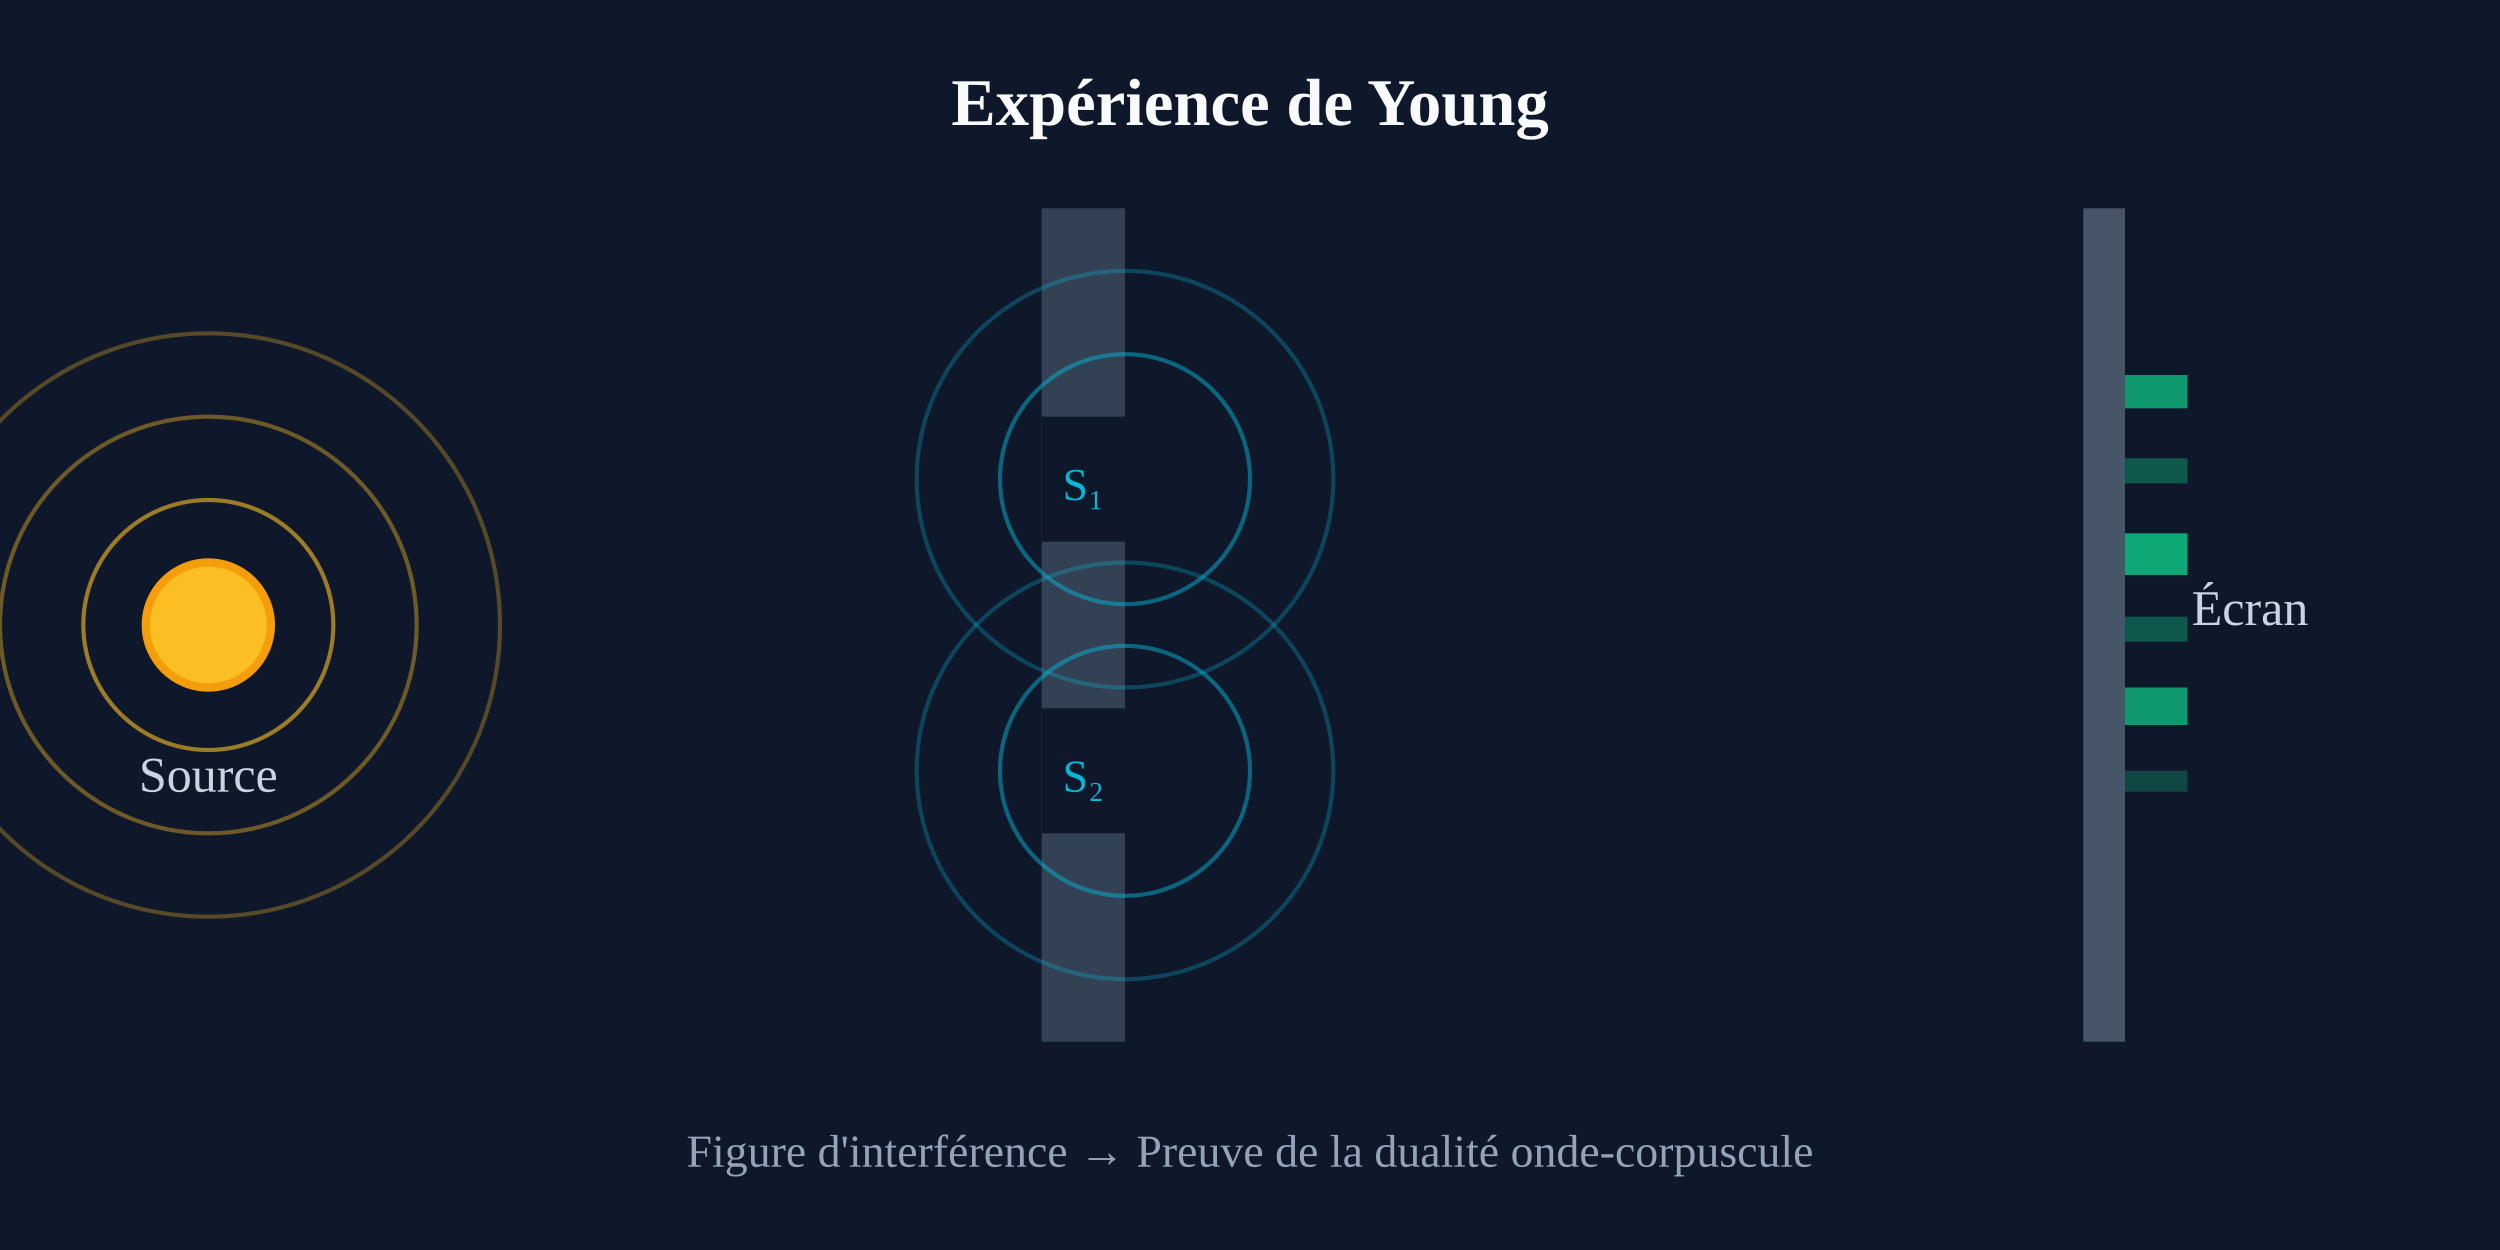
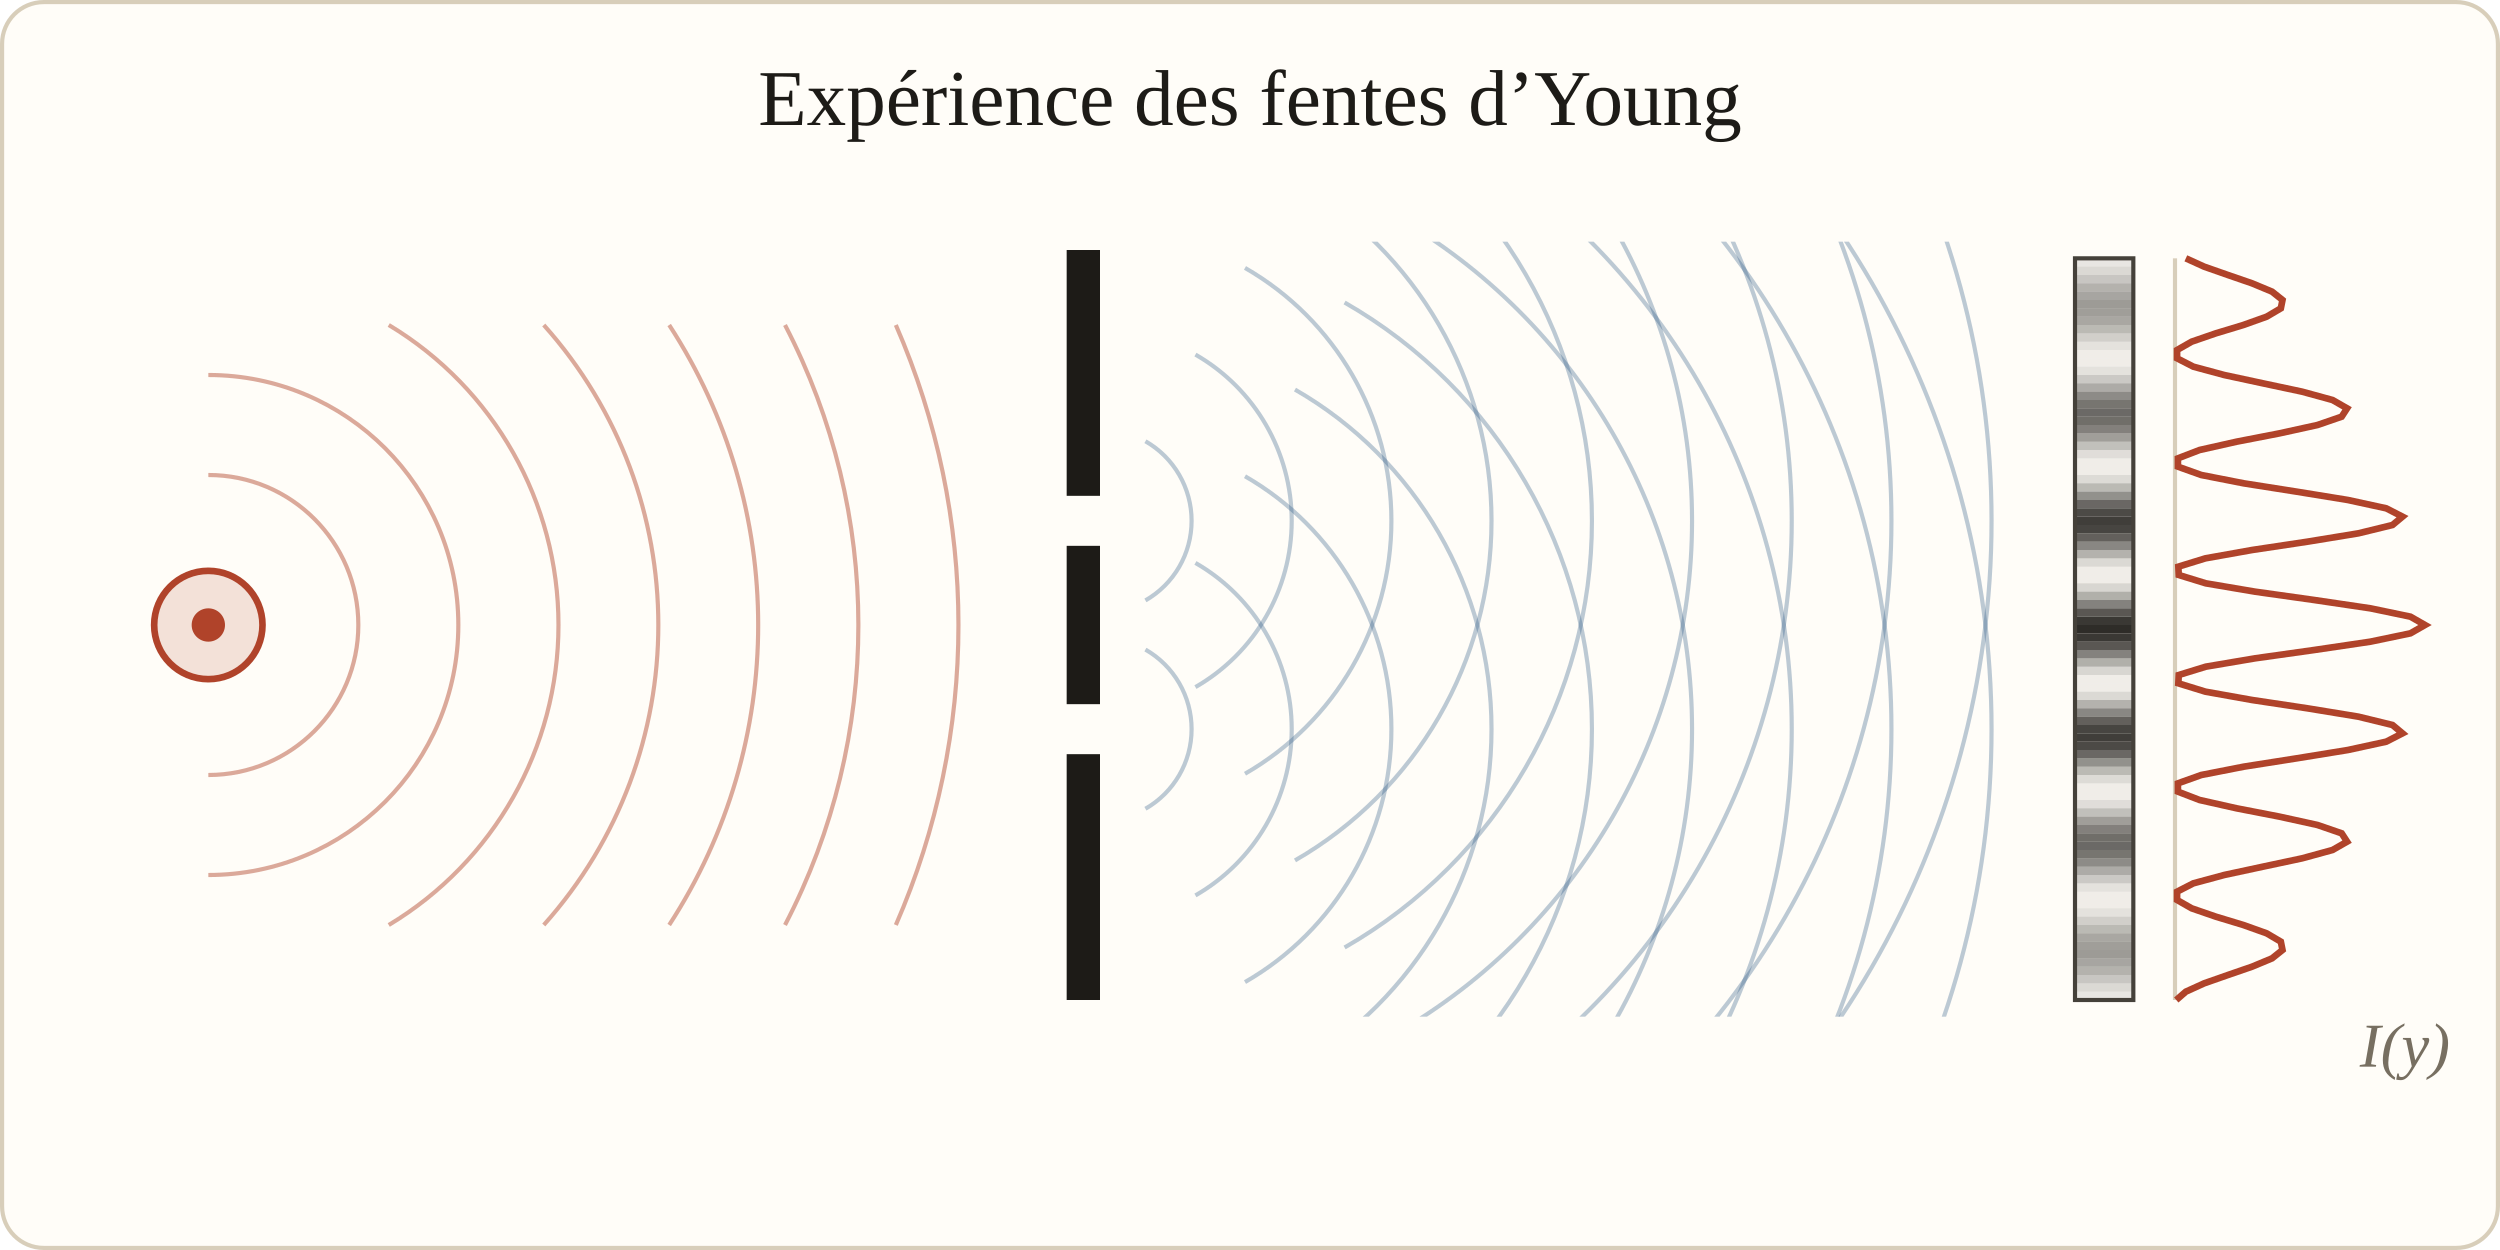
- <svg xmlns="http://www.w3.org/2000/svg" width="600" height="300">
-   <rect width="600" height="300" fill="#0f172a" />
-   <circle cx="50" cy="150" r="15" fill="#fbbf24" stroke="#f59e0b" stroke-width="2" />
-   <text x="50" y="190" text-anchor="middle" fill="#cbd5e1" font-size="12">Source</text>
-   <rect x="250" y="50" width="20" height="200" fill="#334155" />
-   <rect x="250" y="100" width="20" height="30" fill="#0f172a" />
-   <rect x="250" y="170" width="20" height="30" fill="#0f172a" />
-   <text x="260" y="120" text-anchor="middle" fill="#06b6d4" font-size="11">S₁</text>
-   <text x="260" y="190" text-anchor="middle" fill="#06b6d4" font-size="11">S₂</text>
-   <circle cx="50" cy="150" r="30" fill="none" stroke="#fbbf24" stroke-width="1" opacity="0.6" />
-   <circle cx="50" cy="150" r="50" fill="none" stroke="#fbbf24" stroke-width="1" opacity="0.4" />
-   <circle cx="50" cy="150" r="70" fill="none" stroke="#fbbf24" stroke-width="1" opacity="0.3" />
-   <circle cx="270" cy="115" r="30" fill="none" stroke="#06b6d4" stroke-width="1" opacity="0.5" />
-   <circle cx="270" cy="115" r="50" fill="none" stroke="#06b6d4" stroke-width="1" opacity="0.3" />
-   <circle cx="270" cy="185" r="30" fill="none" stroke="#06b6d4" stroke-width="1" opacity="0.5" />
-   <circle cx="270" cy="185" r="50" fill="none" stroke="#06b6d4" stroke-width="1" opacity="0.3" />
-   <rect x="500" y="50" width="10" height="200" fill="#475569" />
-   <text x="540" y="150" text-anchor="middle" fill="#cbd5e1" font-size="12">Écran</text>
-   <rect x="510" y="90" width="15" height="8" fill="#10b981" opacity="0.8" />
-   <rect x="510" y="110" width="15" height="6" fill="#10b981" opacity="0.4" />
-   <rect x="510" y="128" width="15" height="10" fill="#10b981" opacity="0.9" />
-   <rect x="510" y="148" width="15" height="6" fill="#10b981" opacity="0.4" />
-   <rect x="510" y="165" width="15" height="9" fill="#10b981" opacity="0.8" />
-   <rect x="510" y="185" width="15" height="5" fill="#10b981" opacity="0.3" />
-   <text x="300" y="30" text-anchor="middle" fill="#f8fafc" font-size="16" font-weight="bold">Expérience de Young</text>
-   <text x="300" y="280" text-anchor="middle" fill="#94a3b8" font-size="11">Figure d'interférence → Preuve de la dualité onde-corpuscule</text>
+ <svg xmlns="http://www.w3.org/2000/svg" width="600" height="300" viewBox="0 0 600 300" lang="fr" role="img" aria-label="Expérience des fentes d’Young">
+   <rect x="0.5" y="0.5" width="599" height="299" rx="10" fill="#fffdf8" stroke="#d8ceba" />
+   <text x="300" y="30" text-anchor="middle" font-family="Newsreader, 'Iowan Old Style', Georgia, 'Times New Roman', serif" font-size="19" fill="#1d1b17">Expérience des fentes d’Young</text>
+   <circle cx="50" cy="150" r="13" fill="#f3e1d8" stroke="#b0432a" stroke-width="1.6" />
+   <circle cx="50" cy="150" r="4" fill="#b0432a" />
+   <path d="M50.0,114.0 A36,36 0 0 1 50.0,186.0" fill="none" stroke="#b0432a" stroke-opacity="0.45" />
+   <path d="M50.0,90.0 A60,60 0 0 1 50.0,210.0" fill="none" stroke="#b0432a" stroke-opacity="0.45" />
+   <path d="M93.3,78.0 A84,84 0 0 1 93.3,222.0" fill="none" stroke="#b0432a" stroke-opacity="0.45" />
+   <path d="M130.5,78.0 A108,108 0 0 1 130.5,222.0" fill="none" stroke="#b0432a" stroke-opacity="0.45" />
+   <path d="M160.6,78.0 A132,132 0 0 1 160.6,222.0" fill="none" stroke="#b0432a" stroke-opacity="0.45" />
+   <path d="M188.4,78.0 A156,156 0 0 1 188.4,222.0" fill="none" stroke="#b0432a" stroke-opacity="0.45" />
+   <path d="M215.0,78.0 A180,180 0 0 1 215.0,222.0" fill="none" stroke="#b0432a" stroke-opacity="0.45" />
+   <rect x="256" y="60" width="8" height="59" fill="#1d1b17" />
+   <rect x="256" y="131" width="8" height="38" fill="#1d1b17" />
+   <rect x="256" y="181" width="8" height="59" fill="#1d1b17" />
+   <clipPath id="zone">
+     <rect x="264" y="58" width="230" height="186" />
+   </clipPath>
+   <g clip-path="url(#zone)">
+     <path d="M274.9,105.9 A22,22 0 0 1 274.9,144.1" fill="none" stroke="#2c5a85" stroke-opacity="0.32" />
+     <path d="M286.9,85.1 A46,46 0 0 1 286.9,164.9" fill="none" stroke="#2c5a85" stroke-opacity="0.32" />
+     <path d="M298.8,64.3 A70,70 0 0 1 298.8,185.7" fill="none" stroke="#2c5a85" stroke-opacity="0.32" />
+     <path d="M310.8,43.5 A94,94 0 0 1 310.8,206.5" fill="none" stroke="#2c5a85" stroke-opacity="0.32" />
+     <path d="M322.7,22.6 A118,118 0 0 1 322.7,227.4" fill="none" stroke="#2c5a85" stroke-opacity="0.32" />
+     <path d="M334.7,1.8 A142,142 0 0 1 334.7,248.2" fill="none" stroke="#2c5a85" stroke-opacity="0.32" />
+     <path d="M346.6,-19.0 A166,166 0 0 1 346.6,269.0" fill="none" stroke="#2c5a85" stroke-opacity="0.32" />
+     <path d="M358.5,-39.8 A190,190 0 0 1 358.5,289.8" fill="none" stroke="#2c5a85" stroke-opacity="0.32" />
+     <path d="M370.5,-60.6 A214,214 0 0 1 370.5,310.6" fill="none" stroke="#2c5a85" stroke-opacity="0.32" />
+     <path d="M274.9,155.9 A22,22 0 0 1 274.9,194.1" fill="none" stroke="#2c5a85" stroke-opacity="0.32" />
+     <path d="M286.9,135.1 A46,46 0 0 1 286.9,214.9" fill="none" stroke="#2c5a85" stroke-opacity="0.32" />
+     <path d="M298.8,114.3 A70,70 0 0 1 298.8,235.7" fill="none" stroke="#2c5a85" stroke-opacity="0.32" />
+     <path d="M310.8,93.5 A94,94 0 0 1 310.8,256.5" fill="none" stroke="#2c5a85" stroke-opacity="0.32" />
+     <path d="M322.7,72.6 A118,118 0 0 1 322.7,277.4" fill="none" stroke="#2c5a85" stroke-opacity="0.32" />
+     <path d="M334.7,51.8 A142,142 0 0 1 334.7,298.2" fill="none" stroke="#2c5a85" stroke-opacity="0.32" />
+     <path d="M346.6,31.0 A166,166 0 0 1 346.6,319.0" fill="none" stroke="#2c5a85" stroke-opacity="0.32" />
+     <path d="M358.5,10.2 A190,190 0 0 1 358.5,339.8" fill="none" stroke="#2c5a85" stroke-opacity="0.32" />
+     <path d="M370.5,-10.6 A214,214 0 0 1 370.5,360.6" fill="none" stroke="#2c5a85" stroke-opacity="0.32" />
+   </g>
+   <rect x="498" y="62" width="14" height="2" fill="#1d1b17" fill-opacity="0.10" />
+   <rect x="498" y="64" width="14" height="2" fill="#1d1b17" fill-opacity="0.16" />
+   <rect x="498" y="66" width="14" height="2" fill="#1d1b17" fill-opacity="0.24" />
+   <rect x="498" y="68" width="14" height="2" fill="#1d1b17" fill-opacity="0.33" />
+   <rect x="498" y="70" width="14" height="2" fill="#1d1b17" fill-opacity="0.39" />
+   <rect x="498" y="72" width="14" height="2" fill="#1d1b17" fill-opacity="0.43" />
+   <rect x="498" y="74" width="14" height="2" fill="#1d1b17" fill-opacity="0.42" />
+   <rect x="498" y="76" width="14" height="2" fill="#1d1b17" fill-opacity="0.38" />
+   <rect x="498" y="78" width="14" height="2" fill="#1d1b17" fill-opacity="0.30" />
+   <rect x="498" y="80" width="14" height="2" fill="#1d1b17" fill-opacity="0.20" />
+   <rect x="498" y="82" width="14" height="2" fill="#1d1b17" fill-opacity="0.12" />
+   <rect x="498" y="84" width="14" height="2" fill="#1d1b17" fill-opacity="0.07" />
+   <rect x="498" y="86" width="14" height="2" fill="#1d1b17" fill-opacity="0.07" />
+   <rect x="498" y="88" width="14" height="2" fill="#1d1b17" fill-opacity="0.12" />
+   <rect x="498" y="90" width="14" height="2" fill="#1d1b17" fill-opacity="0.23" />
+   <rect x="498" y="92" width="14" height="2" fill="#1d1b17" fill-opacity="0.36" />
+   <rect x="498" y="94" width="14" height="2" fill="#1d1b17" fill-opacity="0.50" />
+   <rect x="498" y="96" width="14" height="2" fill="#1d1b17" fill-opacity="0.60" />
+   <rect x="498" y="98" width="14" height="2" fill="#1d1b17" fill-opacity="0.65" />
+   <rect x="498" y="100" width="14" height="2" fill="#1d1b17" fill-opacity="0.63" />
+   <rect x="498" y="102" width="14" height="2" fill="#1d1b17" fill-opacity="0.55" />
+   <rect x="498" y="104" width="14" height="2" fill="#1d1b17" fill-opacity="0.42" />
+   <rect x="498" y="106" width="14" height="2" fill="#1d1b17" fill-opacity="0.27" />
+   <rect x="498" y="108" width="14" height="2" fill="#1d1b17" fill-opacity="0.14" />
+   <rect x="498" y="110" width="14" height="2" fill="#1d1b17" fill-opacity="0.07" />
+   <rect x="498" y="112" width="14" height="2" fill="#1d1b17" fill-opacity="0.07" />
+   <rect x="498" y="114" width="14" height="2" fill="#1d1b17" fill-opacity="0.15" />
+   <rect x="498" y="116" width="14" height="2" fill="#1d1b17" fill-opacity="0.30" />
+   <rect x="498" y="118" width="14" height="2" fill="#1d1b17" fill-opacity="0.48" />
+   <rect x="498" y="120" width="14" height="2" fill="#1d1b17" fill-opacity="0.66" />
+   <rect x="498" y="122" width="14" height="2" fill="#1d1b17" fill-opacity="0.79" />
+   <rect x="498" y="124" width="14" height="2" fill="#1d1b17" fill-opacity="0.84" />
+   <rect x="498" y="126" width="14" height="2" fill="#1d1b17" fill-opacity="0.81" />
+   <rect x="498" y="128" width="14" height="2" fill="#1d1b17" fill-opacity="0.69" />
+   <rect x="498" y="130" width="14" height="2" fill="#1d1b17" fill-opacity="0.52" />
+   <rect x="498" y="132" width="14" height="2" fill="#1d1b17" fill-opacity="0.33" />
+   <rect x="498" y="134" width="14" height="2" fill="#1d1b17" fill-opacity="0.16" />
+   <rect x="498" y="136" width="14" height="2" fill="#1d1b17" fill-opacity="0.07" />
+   <rect x="498" y="138" width="14" height="2" fill="#1d1b17" fill-opacity="0.07" />
+   <rect x="498" y="140" width="14" height="2" fill="#1d1b17" fill-opacity="0.17" />
+   <rect x="498" y="142" width="14" height="2" fill="#1d1b17" fill-opacity="0.34" />
+   <rect x="498" y="144" width="14" height="2" fill="#1d1b17" fill-opacity="0.54" />
+   <rect x="498" y="146" width="14" height="2" fill="#1d1b17" fill-opacity="0.73" />
+   <rect x="498" y="148" width="14" height="2" fill="#1d1b17" fill-opacity="0.87" />
+   <rect x="498" y="150" width="14" height="2" fill="#1d1b17" fill-opacity="0.92" />
+   <rect x="498" y="152" width="14" height="2" fill="#1d1b17" fill-opacity="0.87" />
+   <rect x="498" y="154" width="14" height="2" fill="#1d1b17" fill-opacity="0.73" />
+   <rect x="498" y="156" width="14" height="2" fill="#1d1b17" fill-opacity="0.54" />
+   <rect x="498" y="158" width="14" height="2" fill="#1d1b17" fill-opacity="0.34" />
+   <rect x="498" y="160" width="14" height="2" fill="#1d1b17" fill-opacity="0.17" />
+   <rect x="498" y="162" width="14" height="2" fill="#1d1b17" fill-opacity="0.07" />
+   <rect x="498" y="164" width="14" height="2" fill="#1d1b17" fill-opacity="0.07" />
+   <rect x="498" y="166" width="14" height="2" fill="#1d1b17" fill-opacity="0.16" />
+   <rect x="498" y="168" width="14" height="2" fill="#1d1b17" fill-opacity="0.33" />
+   <rect x="498" y="170" width="14" height="2" fill="#1d1b17" fill-opacity="0.52" />
+   <rect x="498" y="172" width="14" height="2" fill="#1d1b17" fill-opacity="0.69" />
+   <rect x="498" y="174" width="14" height="2" fill="#1d1b17" fill-opacity="0.81" />
+   <rect x="498" y="176" width="14" height="2" fill="#1d1b17" fill-opacity="0.84" />
+   <rect x="498" y="178" width="14" height="2" fill="#1d1b17" fill-opacity="0.79" />
+   <rect x="498" y="180" width="14" height="2" fill="#1d1b17" fill-opacity="0.66" />
+   <rect x="498" y="182" width="14" height="2" fill="#1d1b17" fill-opacity="0.48" />
+   <rect x="498" y="184" width="14" height="2" fill="#1d1b17" fill-opacity="0.30" />
+   <rect x="498" y="186" width="14" height="2" fill="#1d1b17" fill-opacity="0.15" />
+   <rect x="498" y="188" width="14" height="2" fill="#1d1b17" fill-opacity="0.07" />
+   <rect x="498" y="190" width="14" height="2" fill="#1d1b17" fill-opacity="0.07" />
+   <rect x="498" y="192" width="14" height="2" fill="#1d1b17" fill-opacity="0.14" />
+   <rect x="498" y="194" width="14" height="2" fill="#1d1b17" fill-opacity="0.27" />
+   <rect x="498" y="196" width="14" height="2" fill="#1d1b17" fill-opacity="0.42" />
+   <rect x="498" y="198" width="14" height="2" fill="#1d1b17" fill-opacity="0.55" />
+   <rect x="498" y="200" width="14" height="2" fill="#1d1b17" fill-opacity="0.63" />
+   <rect x="498" y="202" width="14" height="2" fill="#1d1b17" fill-opacity="0.65" />
+   <rect x="498" y="204" width="14" height="2" fill="#1d1b17" fill-opacity="0.60" />
+   <rect x="498" y="206" width="14" height="2" fill="#1d1b17" fill-opacity="0.50" />
+   <rect x="498" y="208" width="14" height="2" fill="#1d1b17" fill-opacity="0.36" />
+   <rect x="498" y="210" width="14" height="2" fill="#1d1b17" fill-opacity="0.23" />
+   <rect x="498" y="212" width="14" height="2" fill="#1d1b17" fill-opacity="0.12" />
+   <rect x="498" y="214" width="14" height="2" fill="#1d1b17" fill-opacity="0.07" />
+   <rect x="498" y="216" width="14" height="2" fill="#1d1b17" fill-opacity="0.07" />
+   <rect x="498" y="218" width="14" height="2" fill="#1d1b17" fill-opacity="0.12" />
+   <rect x="498" y="220" width="14" height="2" fill="#1d1b17" fill-opacity="0.20" />
+   <rect x="498" y="222" width="14" height="2" fill="#1d1b17" fill-opacity="0.30" />
+   <rect x="498" y="224" width="14" height="2" fill="#1d1b17" fill-opacity="0.38" />
+   <rect x="498" y="226" width="14" height="2" fill="#1d1b17" fill-opacity="0.42" />
+   <rect x="498" y="228" width="14" height="2" fill="#1d1b17" fill-opacity="0.43" />
+   <rect x="498" y="230" width="14" height="2" fill="#1d1b17" fill-opacity="0.39" />
+   <rect x="498" y="232" width="14" height="2" fill="#1d1b17" fill-opacity="0.33" />
+   <rect x="498" y="234" width="14" height="2" fill="#1d1b17" fill-opacity="0.24" />
+   <rect x="498" y="236" width="14" height="2" fill="#1d1b17" fill-opacity="0.16" />
+   <rect x="498" y="238" width="14" height="2" fill="#1d1b17" fill-opacity="0.10" />
+   <rect x="498" y="62" width="14" height="178" fill="none" stroke="#45413a" />
+   <line x1="522" y1="62" x2="522" y2="240" stroke="#d8ceba" />
+   <path d="M524.6,62.0 L529.0,64.0 L534.7,66.0 L540.5,68.0 L545.3,70.0 L547.8,72.0 L547.4,74.0 L544.0,76.0 L538.4,78.0 L531.8,80.0 L526.0,82.0 L522.5,84.0 L522.5,86.0 L526.4,88.0 L533.8,90.0 L543.1,92.0 L552.5,94.0 L559.8,96.0 L563.3,98.0 L562.0,100.0 L556.2,102.0 L547.1,104.0 L536.8,106.0 L527.9,108.0 L522.7,110.0 L522.7,112.0 L528.3,114.0 L538.5,116.0 L551.2,118.0 L563.5,120.0 L572.7,122.0 L576.6,124.0 L574.2,126.0 L566.0,128.0 L553.8,130.0 L540.5,132.0 L529.3,134.0 L522.8,136.0 L522.9,138.0 L529.4,140.0 L541.2,142.0 L555.4,144.0 L568.9,146.0 L578.5,148.0 L582.0,150.0 L578.5,152.0 L568.9,154.0 L555.4,156.0 L541.2,158.0 L529.4,160.0 L522.9,162.0 L522.8,164.0 L529.3,166.0 L540.5,168.0 L553.8,170.0 L566.0,172.0 L574.2,174.0 L576.6,176.0 L572.7,178.0 L563.5,180.0 L551.2,182.0 L538.5,184.0 L528.3,186.0 L522.7,188.0 L522.7,190.0 L527.9,192.0 L536.8,194.0 L547.1,196.0 L556.2,198.0 L562.0,200.0 L563.3,202.0 L559.8,204.0 L552.5,206.0 L543.1,208.0 L533.8,210.0 L526.4,212.0 L522.5,214.0 L522.5,216.0 L526.0,218.0 L531.8,220.0 L538.4,222.0 L544.0,224.0 L547.4,226.0 L547.8,228.0 L545.3,230.0 L540.5,232.0 L534.7,234.0 L529.0,236.0 L524.6,238.0 L522.3,240.0" fill="none" stroke="#b0432a" stroke-width="1.6" />
+   <text x="588.0" y="256.0" text-anchor="end" font-family="Newsreader, 'Iowan Old Style', Georgia, 'Times New Roman', serif" font-style="italic" font-size="15" fill="#776f61">I(y)</text>
</svg>
